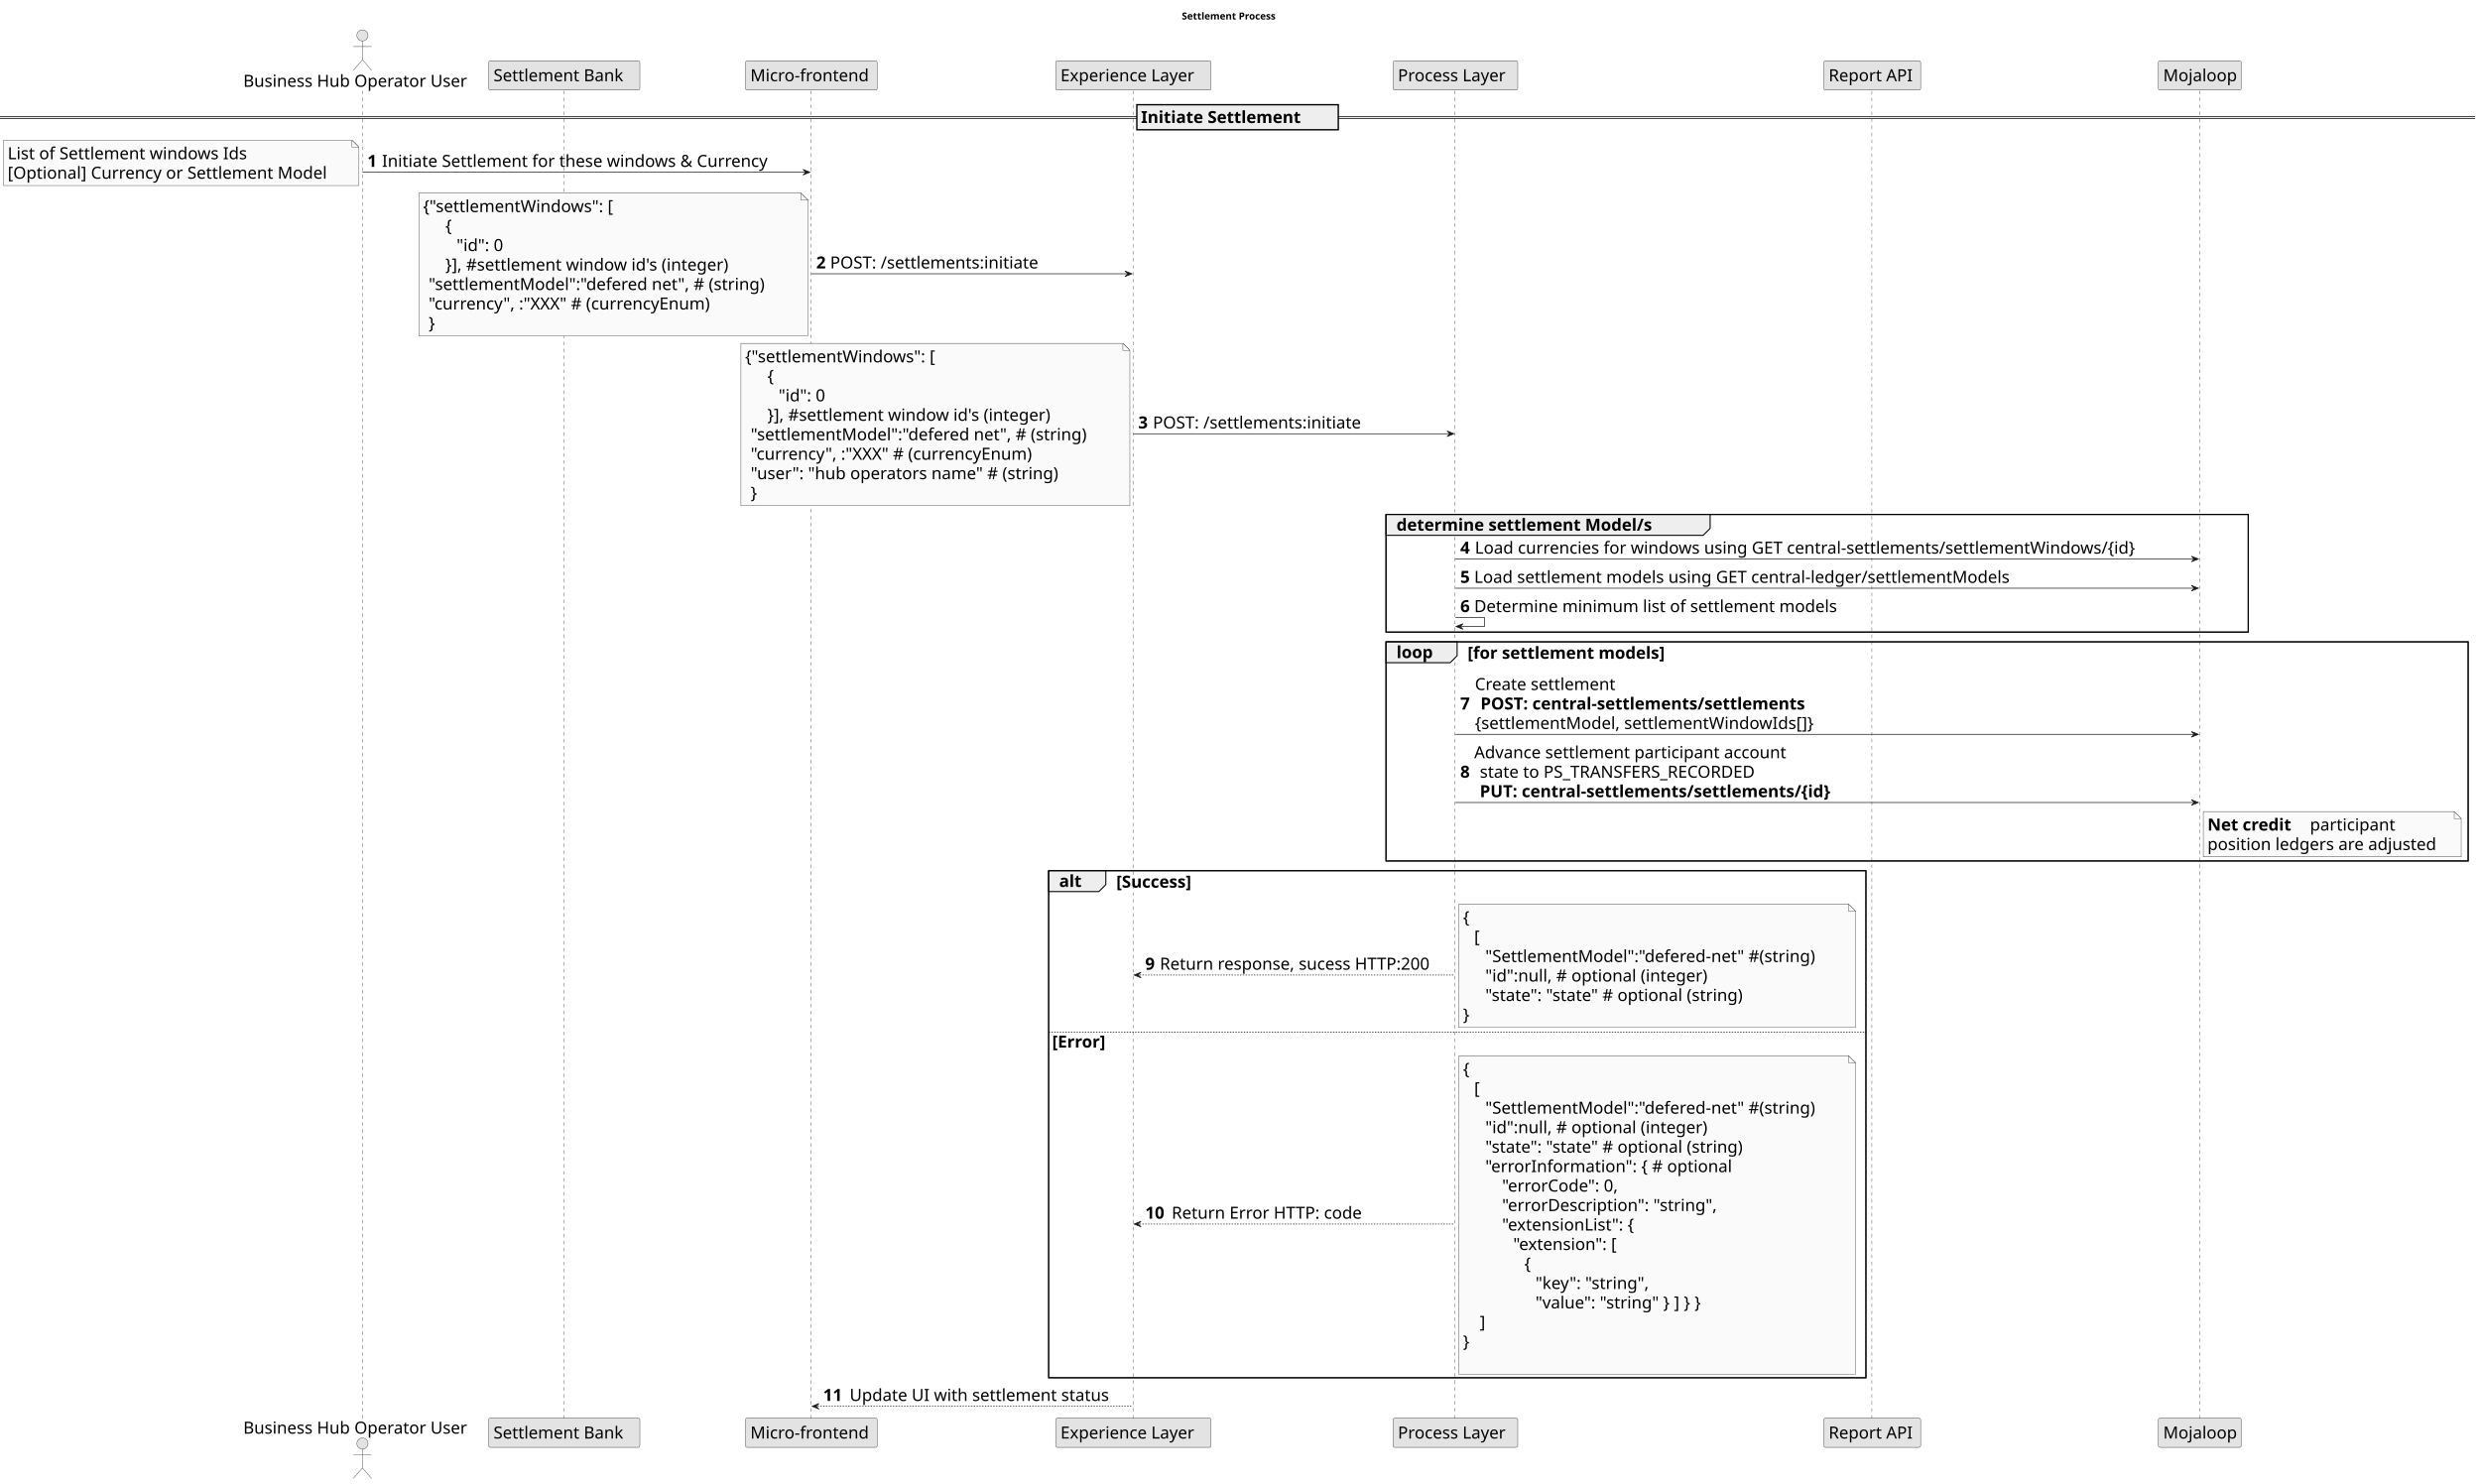
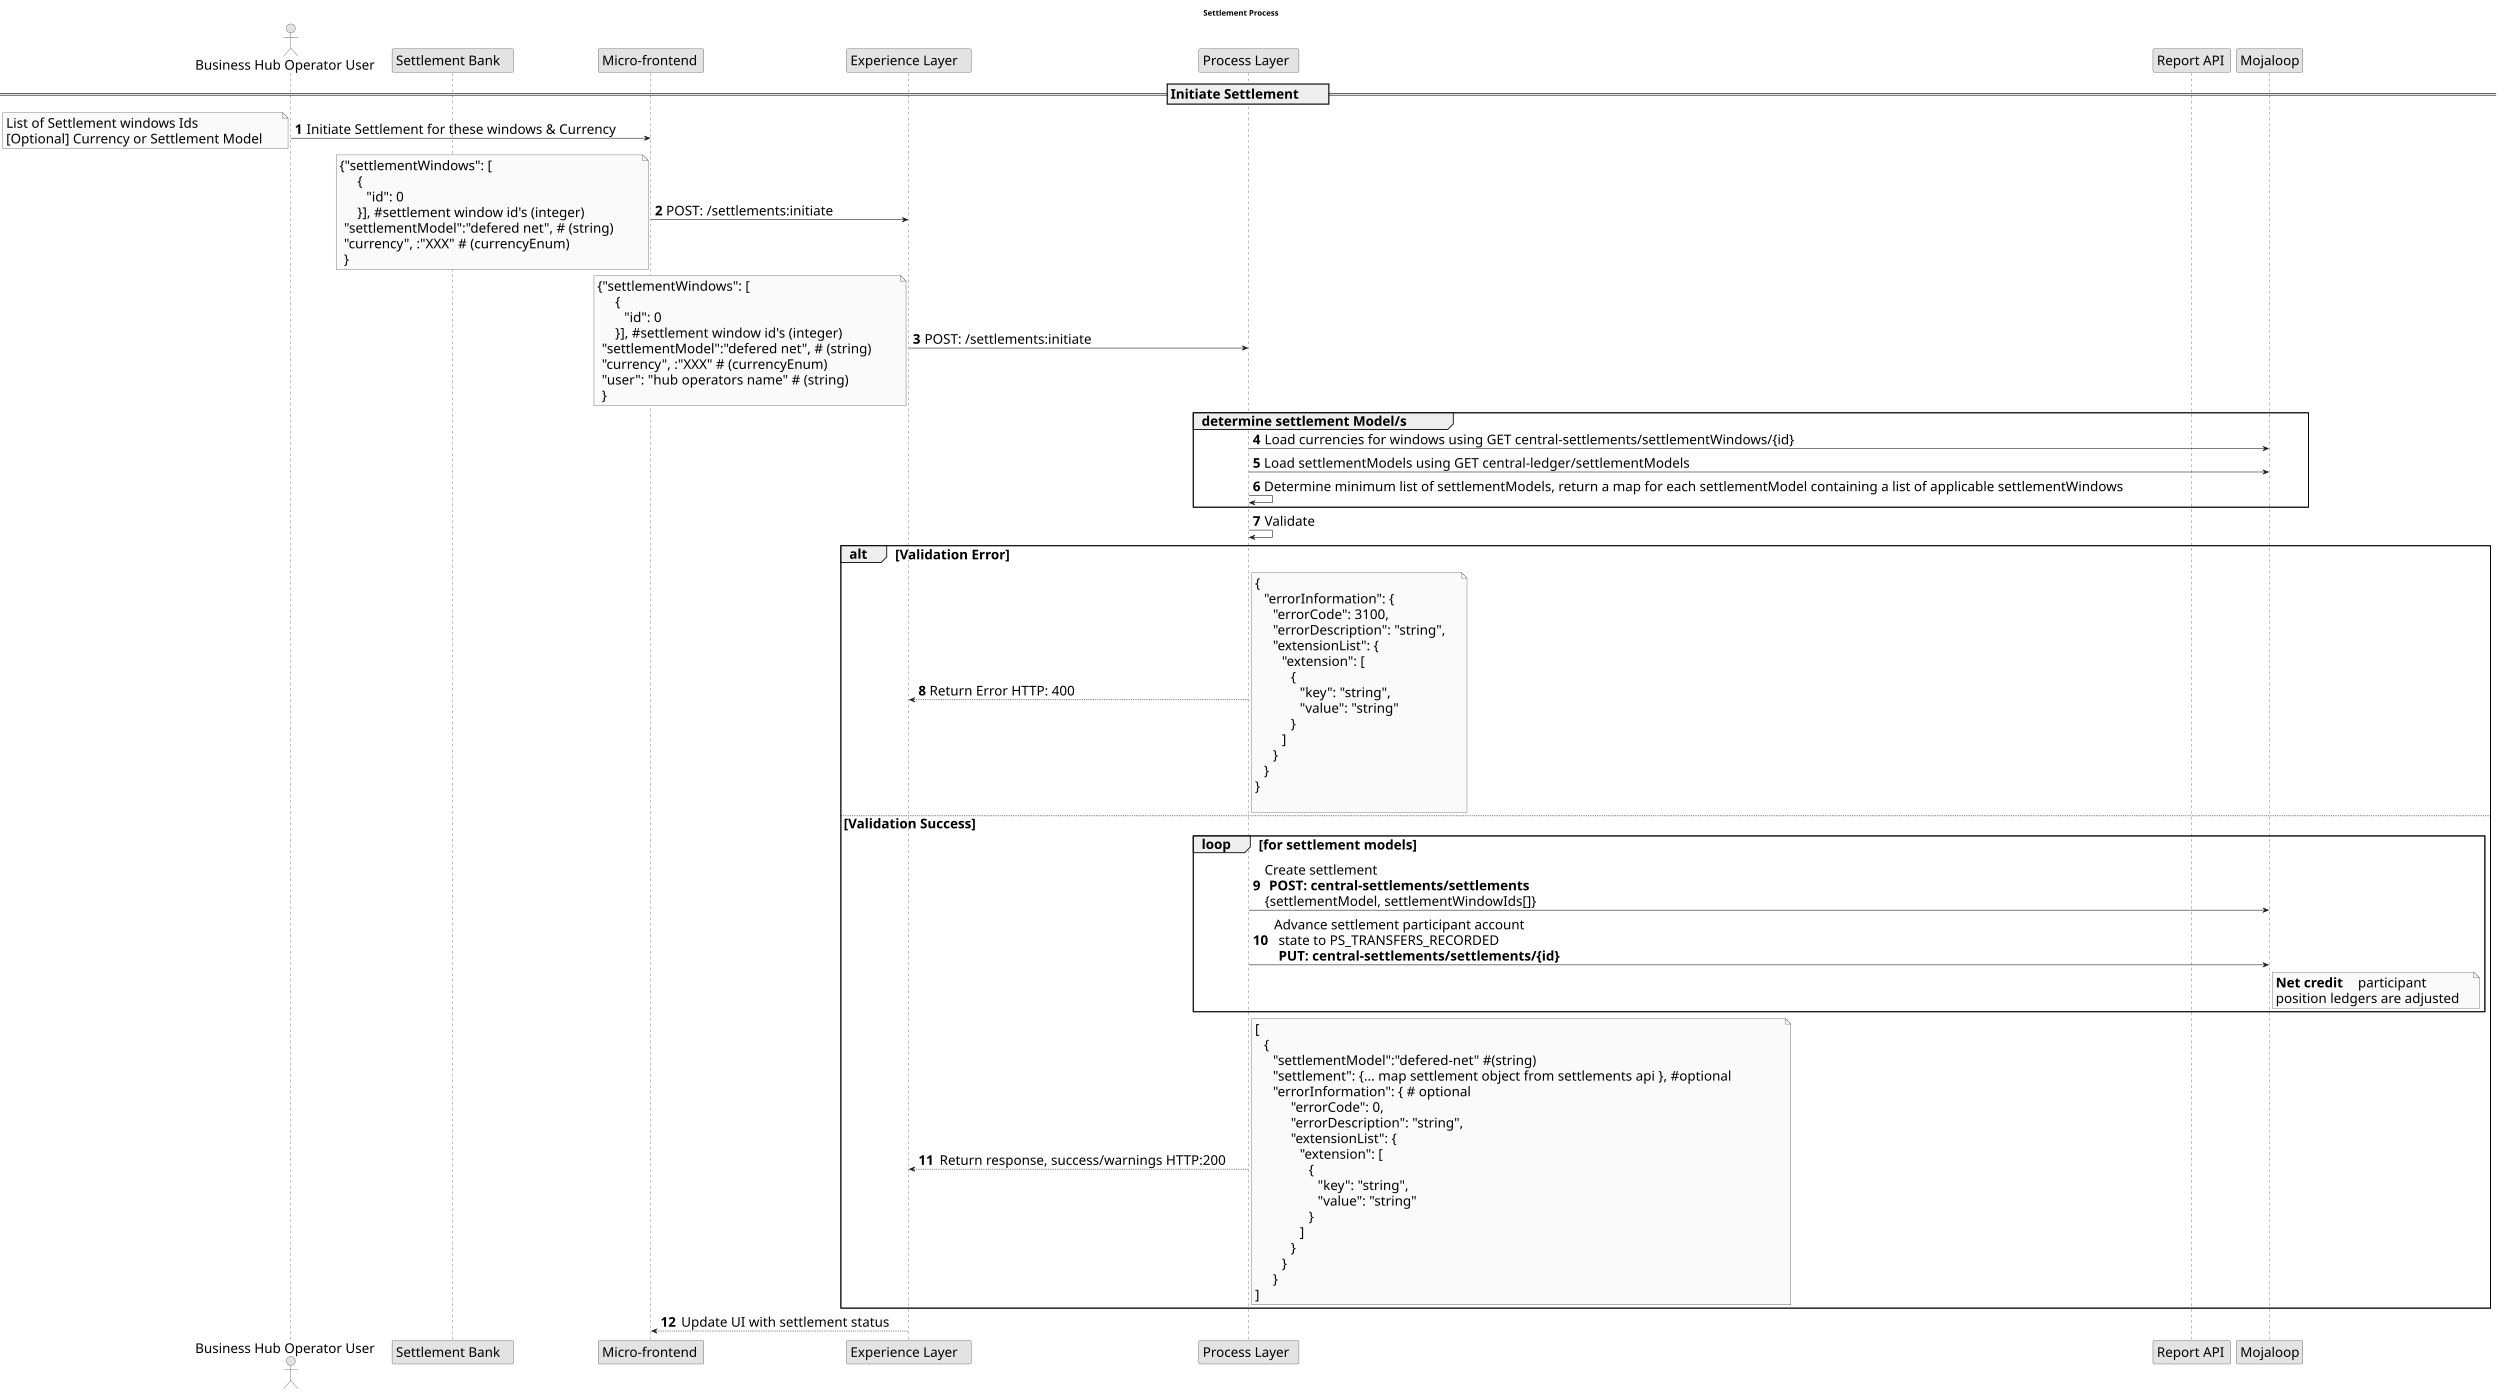
- <svg xmlns="http://www.w3.org/2000/svg" contentStyleType="text/css" height="2128px" preserveAspectRatio="none" style="width:3558px;height:2128px;background:#FFFFFF;" version="1.1" viewBox="0 0 3558 2128" width="3558px" zoomAndPan="magnify">
+ <svg xmlns="http://www.w3.org/2000/svg" contentStyleType="text/css" height="2490px" preserveAspectRatio="none" style="width:4470px;height:2490px;background:#FFFFFF;" version="1.1" viewBox="0 0 4470 2490" width="4470px" zoomAndPan="magnify">
  <defs />
  <g>
-     <rect height="26.297" style="stroke:#00000000;stroke-width:1.0;fill:none;" width="169" x="1690.5" y="10" />
-     <text fill="#000000" font-family="sans-serif" font-size="14" font-weight="bold" lengthAdjust="spacing" textLength="159" x="1695.5" y="27.995">Settlement Process</text>
-     <rect height="168.75" style="stroke:#000000;stroke-width:1.5;fill:none;" width="1237" x="1988.5" y="738.109" />
-     <rect height="314.375" style="stroke:#000000;stroke-width:1.5;fill:none;" width="1552.5" x="1988.5" y="920.859" />
-     <rect height="727.438" style="stroke:#000000;stroke-width:1.5;fill:none;" width="1172.5" x="1504.5" y="1249.234" />
-     <line style="stroke:#181818;stroke-width:0.5;fill:none;stroke-dasharray:5.0,5.0;" x1="520" x2="520" y1="130.234" y2="2035.609" />
-     <line style="stroke:#181818;stroke-width:0.5;fill:none;stroke-dasharray:5.0,5.0;" x1="809" x2="809" y1="130.234" y2="2035.609" />
-     <line style="stroke:#181818;stroke-width:0.5;fill:none;stroke-dasharray:5.0,5.0;" x1="1163.5" x2="1163.5" y1="130.234" y2="2035.609" />
-     <line style="stroke:#181818;stroke-width:0.5;fill:none;stroke-dasharray:5.0,5.0;" x1="1625.5" x2="1625.5" y1="130.234" y2="2035.609" />
-     <line style="stroke:#181818;stroke-width:0.5;fill:none;stroke-dasharray:5.0,5.0;" x1="2087.5" x2="2087.5" y1="130.234" y2="2035.609" />
-     <line style="stroke:#181818;stroke-width:0.5;fill:none;stroke-dasharray:5.0,5.0;" x1="2685.5" x2="2685.5" y1="130.234" y2="2035.609" />
-     <line style="stroke:#181818;stroke-width:0.5;fill:none;stroke-dasharray:5.0,5.0;" x1="3155.5" x2="3155.5" y1="130.234" y2="2035.609" />
+     <rect height="26.297" style="stroke:#00000000;stroke-width:1.0;fill:none;" width="169" x="2146.5" y="10" />
+     <text fill="#000000" font-family="sans-serif" font-size="14" font-weight="bold" lengthAdjust="spacing" textLength="159" x="2151.5" y="27.995">Settlement Process</text>
+     <rect height="168.75" style="stroke:#000000;stroke-width:1.5;fill:none;" width="1994" x="2133.5" y="738.109" />
+     <rect height="1363.125" style="stroke:#000000;stroke-width:1.5;fill:none;" width="2949.5" x="1503.5" y="975.797" />
+     <rect height="314.375" style="stroke:#000000;stroke-width:1.5;fill:none;" width="2309.5" x="2133.5" y="1494.672" />
+     <line style="stroke:#181818;stroke-width:0.5;fill:none;stroke-dasharray:5.0,5.0;" x1="520" x2="520" y1="130.234" y2="2397.859" />
+     <line style="stroke:#181818;stroke-width:0.5;fill:none;stroke-dasharray:5.0,5.0;" x1="809" x2="809" y1="130.234" y2="2397.859" />
+     <line style="stroke:#181818;stroke-width:0.5;fill:none;stroke-dasharray:5.0,5.0;" x1="1163.5" x2="1163.5" y1="130.234" y2="2397.859" />
+     <line style="stroke:#181818;stroke-width:0.5;fill:none;stroke-dasharray:5.0,5.0;" x1="1624.5" x2="1624.5" y1="130.234" y2="2397.859" />
+     <line style="stroke:#181818;stroke-width:0.5;fill:none;stroke-dasharray:5.0,5.0;" x1="2232.5" x2="2232.5" y1="130.234" y2="2397.859" />
+     <line style="stroke:#181818;stroke-width:0.5;fill:none;stroke-dasharray:5.0,5.0;" x1="3918.5" x2="3918.5" y1="130.234" y2="2397.859" />
+     <line style="stroke:#181818;stroke-width:0.5;fill:none;stroke-dasharray:5.0,5.0;" x1="4057.5" x2="4057.5" y1="130.234" y2="2397.859" />
    <text fill="#000000" font-family="sans-serif" font-size="24" lengthAdjust="spacing" textLength="336" x="349" y="124.574">Business Hub Operator User</text>
    <ellipse cx="520" cy="50.797" fill="#E3E3E3" rx="8" ry="8" style="stroke:#181818;stroke-width:0.5;" />
    <path d="M520,58.797 L520,85.797 M507,66.797 L533,66.797 M520,85.797 L507,100.797 M520,85.797 L533,100.797 " fill="none" style="stroke:#181818;stroke-width:0.5;" />
-     <text fill="#000000" font-family="sans-serif" font-size="24" lengthAdjust="spacing" textLength="336" x="349" y="2056.887">Business Hub Operator User</text>
-     <ellipse cx="520" cy="2071.047" fill="#E3E3E3" rx="8" ry="8" style="stroke:#181818;stroke-width:0.5;" />
-     <path d="M520,2079.047 L520,2106.047 M507,2087.047 L533,2087.047 M520,2106.047 L507,2121.047 M520,2106.047 L533,2121.047 " fill="none" style="stroke:#181818;stroke-width:0.5;" />
+     <text fill="#000000" font-family="sans-serif" font-size="24" lengthAdjust="spacing" textLength="336" x="349" y="2419.137">Business Hub Operator User</text>
+     <ellipse cx="520" cy="2433.297" fill="#E3E3E3" rx="8" ry="8" style="stroke:#181818;stroke-width:0.5;" />
+     <path d="M520,2441.297 L520,2468.297 M507,2449.297 L533,2449.297 M520,2468.297 L507,2483.297 M520,2468.297 L533,2483.297 " fill="none" style="stroke:#181818;stroke-width:0.5;" />
    <rect fill="#E3E3E3" height="41.938" rx="2.5" ry="2.5" style="stroke:#181818;stroke-width:0.5;" width="217" x="701" y="87.297" />
    <text fill="#000000" font-family="sans-serif" font-size="24" lengthAdjust="spacing" textLength="203" x="708" y="116.574">Settlement Bank</text>
-     <rect fill="#E3E3E3" height="41.938" rx="2.5" ry="2.5" style="stroke:#181818;stroke-width:0.5;" width="217" x="701" y="2034.609" />
-     <text fill="#000000" font-family="sans-serif" font-size="24" lengthAdjust="spacing" textLength="203" x="708" y="2063.887">Settlement Bank</text>
+     <rect fill="#E3E3E3" height="41.938" rx="2.5" ry="2.5" style="stroke:#181818;stroke-width:0.5;" width="217" x="701" y="2396.859" />
+     <text fill="#000000" font-family="sans-serif" font-size="24" lengthAdjust="spacing" textLength="203" x="708" y="2426.137">Settlement Bank</text>
    <rect fill="#E3E3E3" height="41.938" rx="2.5" ry="2.5" style="stroke:#181818;stroke-width:0.5;" width="189" x="1069.5" y="87.297" />
    <text fill="#000000" font-family="sans-serif" font-size="24" lengthAdjust="spacing" textLength="175" x="1076.5" y="116.574">Micro-frontend</text>
-     <rect fill="#E3E3E3" height="41.938" rx="2.5" ry="2.5" style="stroke:#181818;stroke-width:0.5;" width="189" x="1069.5" y="2034.609" />
-     <text fill="#000000" font-family="sans-serif" font-size="24" lengthAdjust="spacing" textLength="175" x="1076.5" y="2063.887">Micro-frontend</text>
-     <rect fill="#E3E3E3" height="41.938" rx="2.5" ry="2.5" style="stroke:#181818;stroke-width:0.5;" width="223" x="1514.5" y="87.297" />
-     <text fill="#000000" font-family="sans-serif" font-size="24" lengthAdjust="spacing" textLength="209" x="1521.5" y="116.574">Experience Layer</text>
-     <rect fill="#E3E3E3" height="41.938" rx="2.5" ry="2.5" style="stroke:#181818;stroke-width:0.5;" width="223" x="1514.5" y="2034.609" />
-     <text fill="#000000" font-family="sans-serif" font-size="24" lengthAdjust="spacing" textLength="209" x="1521.5" y="2063.887">Experience Layer</text>
-     <rect fill="#E3E3E3" height="41.938" rx="2.5" ry="2.5" style="stroke:#181818;stroke-width:0.5;" width="179" x="1998.5" y="87.297" />
-     <text fill="#000000" font-family="sans-serif" font-size="24" lengthAdjust="spacing" textLength="165" x="2005.5" y="116.574">Process Layer</text>
-     <rect fill="#E3E3E3" height="41.938" rx="2.5" ry="2.5" style="stroke:#181818;stroke-width:0.5;" width="179" x="1998.5" y="2034.609" />
-     <text fill="#000000" font-family="sans-serif" font-size="24" lengthAdjust="spacing" textLength="165" x="2005.5" y="2063.887">Process Layer</text>
-     <rect fill="#E3E3E3" height="41.938" rx="2.5" ry="2.5" style="stroke:#181818;stroke-width:0.5;" width="139" x="2616.5" y="87.297" />
-     <text fill="#000000" font-family="sans-serif" font-size="24" lengthAdjust="spacing" textLength="125" x="2623.5" y="116.574">Report API</text>
-     <rect fill="#E3E3E3" height="41.938" rx="2.5" ry="2.5" style="stroke:#181818;stroke-width:0.5;" width="139" x="2616.5" y="2034.609" />
-     <text fill="#000000" font-family="sans-serif" font-size="24" lengthAdjust="spacing" textLength="125" x="2623.5" y="2063.887">Report API</text>
-     <rect fill="#E3E3E3" height="41.938" rx="2.5" ry="2.5" style="stroke:#181818;stroke-width:0.5;" width="119" x="3096.5" y="87.297" />
-     <text fill="#000000" font-family="sans-serif" font-size="24" lengthAdjust="spacing" textLength="105" x="3103.5" y="116.574">Mojaloop</text>
-     <rect fill="#E3E3E3" height="41.938" rx="2.5" ry="2.5" style="stroke:#181818;stroke-width:0.5;" width="119" x="3096.5" y="2034.609" />
-     <text fill="#000000" font-family="sans-serif" font-size="24" lengthAdjust="spacing" textLength="105" x="3103.5" y="2063.887">Mojaloop</text>
-     <rect fill="#EEEEEE" height="3" style="stroke:#EEEEEE;stroke-width:1.0;" width="3551" x="0" y="167.203" />
-     <line style="stroke:#000000;stroke-width:1.0;" x1="0" x2="3551" y1="167.203" y2="167.203" />
-     <line style="stroke:#000000;stroke-width:1.0;" x1="0" x2="3551" y1="170.203" y2="170.203" />
-     <rect fill="#EEEEEE" height="35.938" style="stroke:#000000;stroke-width:2.0;" width="289" x="1631" y="150.234" />
-     <text fill="#000000" font-family="sans-serif" font-size="24" font-weight="bold" lengthAdjust="spacing" textLength="267" x="1637" y="176.512">Initiate Settlement</text>
+     <rect fill="#E3E3E3" height="41.938" rx="2.5" ry="2.5" style="stroke:#181818;stroke-width:0.5;" width="189" x="1069.5" y="2396.859" />
+     <text fill="#000000" font-family="sans-serif" font-size="24" lengthAdjust="spacing" textLength="175" x="1076.5" y="2426.137">Micro-frontend</text>
+     <rect fill="#E3E3E3" height="41.938" rx="2.5" ry="2.5" style="stroke:#181818;stroke-width:0.5;" width="223" x="1513.5" y="87.297" />
+     <text fill="#000000" font-family="sans-serif" font-size="24" lengthAdjust="spacing" textLength="209" x="1520.5" y="116.574">Experience Layer</text>
+     <rect fill="#E3E3E3" height="41.938" rx="2.5" ry="2.5" style="stroke:#181818;stroke-width:0.5;" width="223" x="1513.5" y="2396.859" />
+     <text fill="#000000" font-family="sans-serif" font-size="24" lengthAdjust="spacing" textLength="209" x="1520.5" y="2426.137">Experience Layer</text>
+     <rect fill="#E3E3E3" height="41.938" rx="2.5" ry="2.5" style="stroke:#181818;stroke-width:0.5;" width="179" x="2143.5" y="87.297" />
+     <text fill="#000000" font-family="sans-serif" font-size="24" lengthAdjust="spacing" textLength="165" x="2150.5" y="116.574">Process Layer</text>
+     <rect fill="#E3E3E3" height="41.938" rx="2.5" ry="2.5" style="stroke:#181818;stroke-width:0.5;" width="179" x="2143.5" y="2396.859" />
+     <text fill="#000000" font-family="sans-serif" font-size="24" lengthAdjust="spacing" textLength="165" x="2150.5" y="2426.137">Process Layer</text>
+     <rect fill="#E3E3E3" height="41.938" rx="2.5" ry="2.5" style="stroke:#181818;stroke-width:0.5;" width="139" x="3849.5" y="87.297" />
+     <text fill="#000000" font-family="sans-serif" font-size="24" lengthAdjust="spacing" textLength="125" x="3856.5" y="116.574">Report API</text>
+     <rect fill="#E3E3E3" height="41.938" rx="2.5" ry="2.5" style="stroke:#181818;stroke-width:0.5;" width="139" x="3849.5" y="2396.859" />
+     <text fill="#000000" font-family="sans-serif" font-size="24" lengthAdjust="spacing" textLength="125" x="3856.5" y="2426.137">Report API</text>
+     <rect fill="#E3E3E3" height="41.938" rx="2.5" ry="2.5" style="stroke:#181818;stroke-width:0.5;" width="119" x="3998.5" y="87.297" />
+     <text fill="#000000" font-family="sans-serif" font-size="24" lengthAdjust="spacing" textLength="105" x="4005.5" y="116.574">Mojaloop</text>
+     <rect fill="#E3E3E3" height="41.938" rx="2.5" ry="2.5" style="stroke:#181818;stroke-width:0.5;" width="119" x="3998.5" y="2396.859" />
+     <text fill="#000000" font-family="sans-serif" font-size="24" lengthAdjust="spacing" textLength="105" x="4005.5" y="2426.137">Mojaloop</text>
+     <rect fill="#EEEEEE" height="3" style="stroke:#EEEEEE;stroke-width:1.0;" width="4463" x="0" y="167.203" />
+     <line style="stroke:#000000;stroke-width:1.0;" x1="0" x2="4463" y1="167.203" y2="167.203" />
+     <line style="stroke:#000000;stroke-width:1.0;" x1="0" x2="4463" y1="170.203" y2="170.203" />
+     <rect fill="#EEEEEE" height="35.938" style="stroke:#000000;stroke-width:2.0;" width="289" x="2087" y="150.234" />
+     <text fill="#000000" font-family="sans-serif" font-size="24" font-weight="bold" lengthAdjust="spacing" textLength="267" x="2093" y="176.512">Initiate Settlement</text>
    <polygon fill="#181818" points="1152,243.078,1162,247.078,1152,251.078,1156,247.078" style="stroke:#181818;stroke-width:1.0;" />
    <line style="stroke:#181818;stroke-width:1.0;" x1="520" x2="1158" y1="247.078" y2="247.078" />
    <text fill="#000000" font-family="sans-serif" font-size="24" font-weight="bold" lengthAdjust="spacing" textLength="17" x="527" y="239.418">1</text>
    <text fill="#000000" font-family="sans-serif" font-size="24" lengthAdjust="spacing" textLength="599" x="548" y="239.418">Initiate Settlement for these windows &amp; Currency</text>
    <path d="M5,201.172 L5,266.172 L515,266.172 L515,211.172 L505,201.172 L5,201.172 " fill="#FAFAFA" style="stroke:#181818;stroke-width:0.5;" />
    <path d="M505,201.172 L505,211.172 L515,211.172 L505,201.172 " fill="#FAFAFA" style="stroke:#181818;stroke-width:0.5;" />
    <text fill="#000000" font-family="sans-serif" font-size="24" lengthAdjust="spacing" textLength="371" x="11" y="228.449">List of Settlement windows Ids</text>
    <text fill="#000000" font-family="sans-serif" font-size="24" lengthAdjust="spacing" textLength="489" x="11" y="256.387">[Optional] Currency or Settlement Model</text>
-     <polygon fill="#181818" points="1614,388.797,1624,392.797,1614,396.797,1618,392.797" style="stroke:#181818;stroke-width:1.0;" />
-     <line style="stroke:#181818;stroke-width:1.0;" x1="1164" x2="1620" y1="392.797" y2="392.797" />
+     <polygon fill="#181818" points="1613,388.797,1623,392.797,1613,396.797,1617,392.797" style="stroke:#181818;stroke-width:1.0;" />
+     <line style="stroke:#181818;stroke-width:1.0;" x1="1164" x2="1619" y1="392.797" y2="392.797" />
    <text fill="#000000" font-family="sans-serif" font-size="24" font-weight="bold" lengthAdjust="spacing" textLength="16" x="1171" y="385.137">2</text>
    <text fill="#000000" font-family="sans-serif" font-size="24" lengthAdjust="spacing" textLength="324" x="1191" y="385.137">POST: /settlements:initiate</text>
    <path d="M601,277.047 L601,482.047 L1159,482.047 L1159,287.047 L1149,277.047 L601,277.047 " fill="#FAFAFA" style="stroke:#181818;stroke-width:0.5;" />
    <path d="M1149,277.047 L1149,287.047 L1159,287.047 L1149,277.047 " fill="#FAFAFA" style="stroke:#181818;stroke-width:0.5;" />
    <text fill="#000000" font-family="sans-serif" font-size="24" lengthAdjust="spacing" textLength="302" x="607" y="304.324">{"settlementWindows": [</text>
    <text fill="#000000" font-family="sans-serif" font-size="24" lengthAdjust="spacing" textLength="15" x="639" y="332.262">{</text>
    <text fill="#000000" font-family="sans-serif" font-size="24" lengthAdjust="spacing" textLength="76" x="655" y="360.199">"id": 0</text>
    <text fill="#000000" font-family="sans-serif" font-size="24" lengthAdjust="spacing" textLength="454" x="639" y="388.137">}], #settlement window id's (integer)</text>
    <text fill="#000000" font-family="sans-serif" font-size="24" lengthAdjust="spacing" textLength="529" x="615" y="416.074">"settlementModel":"defered net", # (string)</text>
    <text fill="#000000" font-family="sans-serif" font-size="24" lengthAdjust="spacing" textLength="449" x="615" y="444.012">"currency", :"XXX" # (currencyEnum)</text>
    <text fill="#000000" font-family="sans-serif" font-size="24" lengthAdjust="spacing" textLength="15" x="615" y="471.949">}</text>
-     <polygon fill="#181818" points="2076,618.328,2086,622.328,2076,626.328,2080,622.328" style="stroke:#181818;stroke-width:1.0;" />
-     <line style="stroke:#181818;stroke-width:1.0;" x1="1626" x2="2082" y1="622.328" y2="622.328" />
-     <text fill="#000000" font-family="sans-serif" font-size="24" font-weight="bold" lengthAdjust="spacing" textLength="17" x="1633" y="614.668">3</text>
-     <text fill="#000000" font-family="sans-serif" font-size="24" lengthAdjust="spacing" textLength="324" x="1654" y="614.668">POST: /settlements:initiate</text>
-     <path d="M1063,492.609 L1063,725.609 L1621,725.609 L1621,502.609 L1611,492.609 L1063,492.609 " fill="#FAFAFA" style="stroke:#181818;stroke-width:0.5;" />
-     <path d="M1611,492.609 L1611,502.609 L1621,502.609 L1611,492.609 " fill="#FAFAFA" style="stroke:#181818;stroke-width:0.5;" />
-     <text fill="#000000" font-family="sans-serif" font-size="24" lengthAdjust="spacing" textLength="302" x="1069" y="519.887">{"settlementWindows": [</text>
-     <text fill="#000000" font-family="sans-serif" font-size="24" lengthAdjust="spacing" textLength="15" x="1101" y="547.824">{</text>
-     <text fill="#000000" font-family="sans-serif" font-size="24" lengthAdjust="spacing" textLength="76" x="1117" y="575.762">"id": 0</text>
-     <text fill="#000000" font-family="sans-serif" font-size="24" lengthAdjust="spacing" textLength="454" x="1101" y="603.699">}], #settlement window id's (integer)</text>
-     <text fill="#000000" font-family="sans-serif" font-size="24" lengthAdjust="spacing" textLength="529" x="1077" y="631.637">"settlementModel":"defered net", # (string)</text>
-     <text fill="#000000" font-family="sans-serif" font-size="24" lengthAdjust="spacing" textLength="449" x="1077" y="659.574">"currency", :"XXX" # (currencyEnum)</text>
-     <text fill="#000000" font-family="sans-serif" font-size="24" lengthAdjust="spacing" textLength="478" x="1077" y="687.512">"user": "hub operators name" # (string)</text>
-     <text fill="#000000" font-family="sans-serif" font-size="24" lengthAdjust="spacing" textLength="15" x="1077" y="715.449">}</text>
-     <path d="M1988.5,738.109 L2453.5,738.109 L2453.5,758.047 L2443.5,768.047 L1988.5,768.047 L1988.5,738.109 " fill="#EEEEEE" style="stroke:#000000;stroke-width:1.5;" />
-     <rect fill="none" height="168.75" style="stroke:#000000;stroke-width:1.5;" width="1237" x="1988.5" y="738.109" />
-     <text fill="#000000" font-family="sans-serif" font-size="24" font-weight="bold" lengthAdjust="spacing" textLength="420" x="2003.5" y="761.387">determine settlement Model/s</text>
-     <polygon fill="#181818" points="3144,797.984,3154,801.984,3144,805.984,3148,801.984" style="stroke:#181818;stroke-width:1.0;" />
-     <line style="stroke:#181818;stroke-width:1.0;" x1="2088" x2="3150" y1="801.984" y2="801.984" />
-     <text fill="#000000" font-family="sans-serif" font-size="24" font-weight="bold" lengthAdjust="spacing" textLength="17" x="2095" y="794.324">4</text>
-     <text fill="#000000" font-family="sans-serif" font-size="24" lengthAdjust="spacing" textLength="1023" x="2116" y="794.324">Load currencies for windows using GET central-settlements/settlementWindows/{id}</text>
-     <polygon fill="#181818" points="3144,839.922,3154,843.922,3144,847.922,3148,843.922" style="stroke:#181818;stroke-width:1.0;" />
-     <line style="stroke:#181818;stroke-width:1.0;" x1="2088" x2="3150" y1="843.922" y2="843.922" />
-     <text fill="#000000" font-family="sans-serif" font-size="24" font-weight="bold" lengthAdjust="spacing" textLength="16" x="2095" y="836.262">5</text>
-     <text fill="#000000" font-family="sans-serif" font-size="24" lengthAdjust="spacing" textLength="822" x="2115" y="836.262">Load settlement models using GET central-ledger/settlementModels</text>
-     <line style="stroke:#181818;stroke-width:1.0;" x1="2088" x2="2130" y1="885.859" y2="885.859" />
-     <line style="stroke:#181818;stroke-width:1.0;" x1="2130" x2="2130" y1="885.859" y2="898.859" />
-     <line style="stroke:#181818;stroke-width:1.0;" x1="2089" x2="2130" y1="898.859" y2="898.859" />
-     <polygon fill="#181818" points="2099,894.859,2089,898.859,2099,902.859,2095,898.859" style="stroke:#181818;stroke-width:1.0;" />
-     <text fill="#000000" font-family="sans-serif" font-size="24" font-weight="bold" lengthAdjust="spacing" textLength="16" x="2095" y="878.199">6</text>
-     <text fill="#000000" font-family="sans-serif" font-size="24" lengthAdjust="spacing" textLength="564" x="2115" y="878.199">Determine minimum list of settlement models</text>
-     <path d="M1988.5,920.859 L2090.5,920.859 L2090.5,940.797 L2080.5,950.797 L1988.5,950.797 L1988.5,920.859 " fill="#EEEEEE" style="stroke:#000000;stroke-width:1.5;" />
-     <rect fill="none" height="314.375" style="stroke:#000000;stroke-width:1.5;" width="1552.5" x="1988.5" y="920.859" />
-     <text fill="#000000" font-family="sans-serif" font-size="24" font-weight="bold" lengthAdjust="spacing" textLength="57" x="2003.5" y="944.137">loop</text>
-     <text fill="#000000" font-family="sans-serif" font-size="24" font-weight="bold" lengthAdjust="spacing" textLength="330" x="2105.5" y="945.137">[for settlement models]</text>
-     <polygon fill="#181818" points="3144,1049.547,3154,1053.547,3144,1057.547,3148,1053.547" style="stroke:#181818;stroke-width:1.0;" />
-     <line style="stroke:#181818;stroke-width:1.0;" x1="2088" x2="3150" y1="1053.547" y2="1053.547" />
-     <text fill="#000000" font-family="sans-serif" font-size="24" font-weight="bold" lengthAdjust="spacing" textLength="17" x="2095" y="1017.949">7</text>
-     <text fill="#000000" font-family="sans-serif" font-size="24" lengthAdjust="spacing" textLength="221" x="2116" y="990.012">Create settlement</text>
-     <text fill="#000000" font-family="sans-serif" font-size="24" lengthAdjust="spacing" textLength="8" x="2116" y="1017.949"> </text>
-     <text fill="#000000" font-family="sans-serif" font-size="24" font-weight="bold" lengthAdjust="spacing" textLength="543" x="2124" y="1017.949">POST: central-settlements/settlements</text>
-     <text fill="#000000" font-family="sans-serif" font-size="24" lengthAdjust="spacing" textLength="8" x="2667" y="1017.949"> </text>
-     <text fill="#000000" font-family="sans-serif" font-size="24" lengthAdjust="spacing" textLength="530" x="2116" y="1045.887">{settlementModel, settlementWindowIds[]}</text>
-     <polygon fill="#181818" points="3144,1147.359,3154,1151.359,3144,1155.359,3148,1151.359" style="stroke:#181818;stroke-width:1.0;" />
-     <line style="stroke:#181818;stroke-width:1.0;" x1="2088" x2="3150" y1="1151.359" y2="1151.359" />
-     <text fill="#000000" font-family="sans-serif" font-size="24" font-weight="bold" lengthAdjust="spacing" textLength="16" x="2095" y="1115.762">8</text>
-     <text fill="#000000" font-family="sans-serif" font-size="24" lengthAdjust="spacing" textLength="483" x="2115" y="1087.824">Advance settlement participant account</text>
-     <text fill="#000000" font-family="sans-serif" font-size="24" lengthAdjust="spacing" textLength="425" x="2123" y="1115.762">state to PS_TRANSFERS_RECORDED</text>
-     <text fill="#000000" font-family="sans-serif" font-size="24" lengthAdjust="spacing" textLength="8" x="2115" y="1143.699"> </text>
-     <text fill="#000000" font-family="sans-serif" font-size="24" font-weight="bold" lengthAdjust="spacing" textLength="593" x="2123" y="1143.699">PUT: central-settlements/settlements/{id}</text>
-     <path d="M3161,1164.359 L3161,1229.359 L3531,1229.359 L3531,1174.359 L3521,1164.359 L3161,1164.359 " fill="#FAFAFA" style="stroke:#181818;stroke-width:0.5;" />
-     <path d="M3521,1164.359 L3521,1174.359 L3531,1174.359 L3521,1164.359 " fill="#FAFAFA" style="stroke:#181818;stroke-width:0.5;" />
-     <text fill="#000000" font-family="sans-serif" font-size="24" font-weight="bold" lengthAdjust="spacing" textLength="139" x="3167" y="1191.637">Net credit</text>
-     <text fill="#000000" font-family="sans-serif" font-size="24" lengthAdjust="spacing" textLength="130" x="3314" y="1191.637">participant</text>
-     <text fill="#000000" font-family="sans-serif" font-size="24" lengthAdjust="spacing" textLength="349" x="3167" y="1219.574">position ledgers are adjusted</text>
-     <path d="M1504.5,1249.234 L1586.5,1249.234 L1586.5,1269.172 L1576.5,1279.172 L1504.5,1279.172 L1504.5,1249.234 " fill="#EEEEEE" style="stroke:#000000;stroke-width:1.5;" />
-     <rect fill="none" height="727.438" style="stroke:#000000;stroke-width:1.5;" width="1172.5" x="1504.5" y="1249.234" />
-     <text fill="#000000" font-family="sans-serif" font-size="24" font-weight="bold" lengthAdjust="spacing" textLength="37" x="1519.5" y="1272.512">alt</text>
-     <text fill="#000000" font-family="sans-serif" font-size="24" font-weight="bold" lengthAdjust="spacing" textLength="129" x="1601.5" y="1273.512">[Success]</text>
-     <polygon fill="#181818" points="1637,1394.891,1627,1398.891,1637,1402.891,1633,1398.891" style="stroke:#181818;stroke-width:1.0;" />
-     <line style="stroke:#181818;stroke-width:1.0;stroke-dasharray:2.0,2.0;" x1="1631" x2="2087" y1="1398.891" y2="1398.891" />
-     <text fill="#000000" font-family="sans-serif" font-size="24" font-weight="bold" lengthAdjust="spacing" textLength="17" x="1643" y="1391.23">9</text>
-     <text fill="#000000" font-family="sans-serif" font-size="24" lengthAdjust="spacing" textLength="417" x="1664" y="1391.23">Return response, sucess HTTP:200</text>
-     <path d="M2093,1297.109 L2093,1474.109 L2662,1474.109 L2662,1307.109 L2652,1297.109 L2093,1297.109 " fill="#FAFAFA" style="stroke:#181818;stroke-width:0.5;" />
-     <path d="M2652,1297.109 L2652,1307.109 L2662,1307.109 L2652,1297.109 " fill="#FAFAFA" style="stroke:#181818;stroke-width:0.5;" />
-     <text fill="#000000" font-family="sans-serif" font-size="24" lengthAdjust="spacing" textLength="15" x="2099" y="1324.387">{</text>
-     <text fill="#000000" font-family="sans-serif" font-size="24" lengthAdjust="spacing" textLength="9" x="2115" y="1352.324">[</text>
-     <text fill="#000000" font-family="sans-serif" font-size="24" lengthAdjust="spacing" textLength="516" x="2131" y="1380.262">"SettlementModel":"defered-net" #(string)</text>
-     <text fill="#000000" font-family="sans-serif" font-size="24" lengthAdjust="spacing" textLength="349" x="2131" y="1408.199">"id":null, # optional (integer)</text>
-     <text fill="#000000" font-family="sans-serif" font-size="24" lengthAdjust="spacing" textLength="409" x="2131" y="1436.137">"state": "state" # optional (string)</text>
-     <text fill="#000000" font-family="sans-serif" font-size="24" lengthAdjust="spacing" textLength="15" x="2099" y="1464.074">}</text>
-     <line style="stroke:#000000;stroke-width:1.0;stroke-dasharray:2.0,2.0;" x1="1504.5" x2="2677" y1="1480.734" y2="1480.734" />
-     <text fill="#000000" font-family="sans-serif" font-size="24" font-weight="bold" lengthAdjust="spacing" textLength="90" x="1509.5" y="1503.012">[Error]</text>
-     <polygon fill="#181818" points="1637,1752.141,1627,1756.141,1637,1760.141,1633,1756.141" style="stroke:#181818;stroke-width:1.0;" />
-     <line style="stroke:#181818;stroke-width:1.0;stroke-dasharray:2.0,2.0;" x1="1631" x2="2087" y1="1756.141" y2="1756.141" />
-     <text fill="#000000" font-family="sans-serif" font-size="24" font-weight="bold" lengthAdjust="spacing" textLength="34" x="1643" y="1748.48">10</text>
-     <text fill="#000000" font-family="sans-serif" font-size="24" lengthAdjust="spacing" textLength="291" x="1681" y="1748.48">Return Error HTTP: code</text>
-     <path d="M2093,1514.672 L2093,1971.672 L2662,1971.672 L2662,1524.672 L2652,1514.672 L2093,1514.672 " fill="#FAFAFA" style="stroke:#181818;stroke-width:0.5;" />
-     <path d="M2652,1514.672 L2652,1524.672 L2662,1524.672 L2652,1514.672 " fill="#FAFAFA" style="stroke:#181818;stroke-width:0.5;" />
-     <text fill="#000000" font-family="sans-serif" font-size="24" lengthAdjust="spacing" textLength="15" x="2099" y="1541.949">{</text>
-     <text fill="#000000" font-family="sans-serif" font-size="24" lengthAdjust="spacing" textLength="9" x="2115" y="1569.887">[</text>
-     <text fill="#000000" font-family="sans-serif" font-size="24" lengthAdjust="spacing" textLength="516" x="2131" y="1597.824">"SettlementModel":"defered-net" #(string)</text>
-     <text fill="#000000" font-family="sans-serif" font-size="24" lengthAdjust="spacing" textLength="349" x="2131" y="1625.762">"id":null, # optional (integer)</text>
-     <text fill="#000000" font-family="sans-serif" font-size="24" lengthAdjust="spacing" textLength="409" x="2131" y="1653.699">"state": "state" # optional (string)</text>
-     <text fill="#000000" font-family="sans-serif" font-size="24" lengthAdjust="spacing" textLength="383" x="2131" y="1681.637">"errorInformation": { # optional</text>
-     <text fill="#000000" font-family="sans-serif" font-size="24" lengthAdjust="spacing" textLength="181" x="2155" y="1709.574">"errorCode": 0,</text>
-     <text fill="#000000" font-family="sans-serif" font-size="24" lengthAdjust="spacing" textLength="332" x="2155" y="1737.512">"errorDescription": "string",</text>
-     <text fill="#000000" font-family="sans-serif" font-size="24" lengthAdjust="spacing" textLength="213" x="2155" y="1765.449">"extensionList": {</text>
-     <text fill="#000000" font-family="sans-serif" font-size="24" lengthAdjust="spacing" textLength="164" x="2171" y="1793.387">"extension": [</text>
-     <text fill="#000000" font-family="sans-serif" font-size="24" lengthAdjust="spacing" textLength="15" x="2187" y="1821.324">{</text>
-     <text fill="#000000" font-family="sans-serif" font-size="24" lengthAdjust="spacing" textLength="180" x="2203" y="1849.262">"key": "string",</text>
-     <text fill="#000000" font-family="sans-serif" font-size="24" lengthAdjust="spacing" textLength="280" x="2203" y="1877.199">"value": "string" } ] } }</text>
-     <text fill="#000000" font-family="sans-serif" font-size="24" lengthAdjust="spacing" textLength="9" x="2123" y="1905.137">]</text>
-     <text fill="#000000" font-family="sans-serif" font-size="24" lengthAdjust="spacing" textLength="15" x="2099" y="1933.074">}</text>
-     <text fill="#000000" font-family="sans-serif" font-size="24" lengthAdjust="spacing" textLength="8" x="2099" y="1961.012"> </text>
-     <polygon fill="#181818" points="1175,2013.609,1165,2017.609,1175,2021.609,1171,2017.609" style="stroke:#181818;stroke-width:1.0;" />
-     <line style="stroke:#181818;stroke-width:1.0;stroke-dasharray:2.0,2.0;" x1="1169" x2="1625" y1="2017.609" y2="2017.609" />
-     <text fill="#000000" font-family="sans-serif" font-size="24" font-weight="bold" lengthAdjust="spacing" textLength="34" x="1181" y="2009.949">11</text>
-     <text fill="#000000" font-family="sans-serif" font-size="24" lengthAdjust="spacing" textLength="400" x="1219" y="2009.949">Update UI with settlement status</text>
+     <polygon fill="#181818" points="2221,618.328,2231,622.328,2221,626.328,2225,622.328" style="stroke:#181818;stroke-width:1.0;" />
+     <line style="stroke:#181818;stroke-width:1.0;" x1="1625" x2="2227" y1="622.328" y2="622.328" />
+     <text fill="#000000" font-family="sans-serif" font-size="24" font-weight="bold" lengthAdjust="spacing" textLength="17" x="1632" y="614.668">3</text>
+     <text fill="#000000" font-family="sans-serif" font-size="24" lengthAdjust="spacing" textLength="324" x="1653" y="614.668">POST: /settlements:initiate</text>
+     <path d="M1062,492.609 L1062,725.609 L1620,725.609 L1620,502.609 L1610,492.609 L1062,492.609 " fill="#FAFAFA" style="stroke:#181818;stroke-width:0.5;" />
+     <path d="M1610,492.609 L1610,502.609 L1620,502.609 L1610,492.609 " fill="#FAFAFA" style="stroke:#181818;stroke-width:0.5;" />
+     <text fill="#000000" font-family="sans-serif" font-size="24" lengthAdjust="spacing" textLength="302" x="1068" y="519.887">{"settlementWindows": [</text>
+     <text fill="#000000" font-family="sans-serif" font-size="24" lengthAdjust="spacing" textLength="15" x="1100" y="547.824">{</text>
+     <text fill="#000000" font-family="sans-serif" font-size="24" lengthAdjust="spacing" textLength="76" x="1116" y="575.762">"id": 0</text>
+     <text fill="#000000" font-family="sans-serif" font-size="24" lengthAdjust="spacing" textLength="454" x="1100" y="603.699">}], #settlement window id's (integer)</text>
+     <text fill="#000000" font-family="sans-serif" font-size="24" lengthAdjust="spacing" textLength="529" x="1076" y="631.637">"settlementModel":"defered net", # (string)</text>
+     <text fill="#000000" font-family="sans-serif" font-size="24" lengthAdjust="spacing" textLength="449" x="1076" y="659.574">"currency", :"XXX" # (currencyEnum)</text>
+     <text fill="#000000" font-family="sans-serif" font-size="24" lengthAdjust="spacing" textLength="478" x="1076" y="687.512">"user": "hub operators name" # (string)</text>
+     <text fill="#000000" font-family="sans-serif" font-size="24" lengthAdjust="spacing" textLength="15" x="1076" y="715.449">}</text>
+     <path d="M2133.5,738.109 L2598.5,738.109 L2598.5,758.047 L2588.5,768.047 L2133.5,768.047 L2133.5,738.109 " fill="#EEEEEE" style="stroke:#000000;stroke-width:1.5;" />
+     <rect fill="none" height="168.75" style="stroke:#000000;stroke-width:1.5;" width="1994" x="2133.5" y="738.109" />
+     <text fill="#000000" font-family="sans-serif" font-size="24" font-weight="bold" lengthAdjust="spacing" textLength="420" x="2148.5" y="761.387">determine settlement Model/s</text>
+     <polygon fill="#181818" points="4046,797.984,4056,801.984,4046,805.984,4050,801.984" style="stroke:#181818;stroke-width:1.0;" />
+     <line style="stroke:#181818;stroke-width:1.0;" x1="2233" x2="4052" y1="801.984" y2="801.984" />
+     <text fill="#000000" font-family="sans-serif" font-size="24" font-weight="bold" lengthAdjust="spacing" textLength="17" x="2240" y="794.324">4</text>
+     <text fill="#000000" font-family="sans-serif" font-size="24" lengthAdjust="spacing" textLength="1023" x="2261" y="794.324">Load currencies for windows using GET central-settlements/settlementWindows/{id}</text>
+     <polygon fill="#181818" points="4046,839.922,4056,843.922,4046,847.922,4050,843.922" style="stroke:#181818;stroke-width:1.0;" />
+     <line style="stroke:#181818;stroke-width:1.0;" x1="2233" x2="4052" y1="843.922" y2="843.922" />
+     <text fill="#000000" font-family="sans-serif" font-size="24" font-weight="bold" lengthAdjust="spacing" textLength="16" x="2240" y="836.262">5</text>
+     <text fill="#000000" font-family="sans-serif" font-size="24" lengthAdjust="spacing" textLength="810" x="2260" y="836.262">Load settlementModels using GET central-ledger/settlementModels</text>
+     <line style="stroke:#181818;stroke-width:1.0;" x1="2233" x2="2275" y1="885.859" y2="885.859" />
+     <line style="stroke:#181818;stroke-width:1.0;" x1="2275" x2="2275" y1="885.859" y2="898.859" />
+     <line style="stroke:#181818;stroke-width:1.0;" x1="2234" x2="2275" y1="898.859" y2="898.859" />
+     <polygon fill="#181818" points="2244,894.859,2234,898.859,2244,902.859,2240,898.859" style="stroke:#181818;stroke-width:1.0;" />
+     <text fill="#000000" font-family="sans-serif" font-size="24" font-weight="bold" lengthAdjust="spacing" textLength="16" x="2240" y="878.199">6</text>
+     <text fill="#000000" font-family="sans-serif" font-size="24" lengthAdjust="spacing" textLength="1652" x="2260" y="878.199">Determine minimum list of settlementModels, return a map for each settlementModel containing a list of applicable settlementWindows</text>
+     <line style="stroke:#181818;stroke-width:1.0;" x1="2233" x2="2275" y1="947.797" y2="947.797" />
+     <line style="stroke:#181818;stroke-width:1.0;" x1="2275" x2="2275" y1="947.797" y2="960.797" />
+     <line style="stroke:#181818;stroke-width:1.0;" x1="2234" x2="2275" y1="960.797" y2="960.797" />
+     <polygon fill="#181818" points="2244,956.797,2234,960.797,2244,964.797,2240,960.797" style="stroke:#181818;stroke-width:1.0;" />
+     <text fill="#000000" font-family="sans-serif" font-size="24" font-weight="bold" lengthAdjust="spacing" textLength="17" x="2240" y="940.137">7</text>
+     <text fill="#000000" font-family="sans-serif" font-size="24" lengthAdjust="spacing" textLength="98" x="2261" y="940.137">Validate</text>
+     <path d="M1503.5,975.797 L1585.5,975.797 L1585.5,995.734 L1575.5,1005.734 L1503.5,1005.734 L1503.5,975.797 " fill="#EEEEEE" style="stroke:#000000;stroke-width:1.5;" />
+     <rect fill="none" height="1363.125" style="stroke:#000000;stroke-width:1.5;" width="2949.5" x="1503.5" y="975.797" />
+     <text fill="#000000" font-family="sans-serif" font-size="24" font-weight="bold" lengthAdjust="spacing" textLength="37" x="1518.5" y="999.074">alt</text>
+     <text fill="#000000" font-family="sans-serif" font-size="24" font-weight="bold" lengthAdjust="spacing" textLength="236" x="1600.5" y="1000.074">[Validation Error]</text>
+     <polygon fill="#181818" points="1636,1247.172,1626,1251.172,1636,1255.172,1632,1251.172" style="stroke:#181818;stroke-width:1.0;" />
+     <line style="stroke:#181818;stroke-width:1.0;stroke-dasharray:2.0,2.0;" x1="1630" x2="2232" y1="1251.172" y2="1251.172" />
+     <text fill="#000000" font-family="sans-serif" font-size="24" font-weight="bold" lengthAdjust="spacing" textLength="16" x="1642" y="1243.512">8</text>
+     <text fill="#000000" font-family="sans-serif" font-size="24" lengthAdjust="spacing" textLength="281" x="1662" y="1243.512">Return Error HTTP: 400</text>
+     <path d="M2238,1023.672 L2238,1452.672 L2623,1452.672 L2623,1033.672 L2613,1023.672 L2238,1023.672 " fill="#FAFAFA" style="stroke:#181818;stroke-width:0.5;" />
+     <path d="M2613,1023.672 L2613,1033.672 L2623,1033.672 L2613,1023.672 " fill="#FAFAFA" style="stroke:#181818;stroke-width:0.5;" />
+     <text fill="#000000" font-family="sans-serif" font-size="24" lengthAdjust="spacing" textLength="15" x="2244" y="1050.949">{</text>
+     <text fill="#000000" font-family="sans-serif" font-size="24" lengthAdjust="spacing" textLength="251" x="2260" y="1078.887">"errorInformation": {</text>
+     <text fill="#000000" font-family="sans-serif" font-size="24" lengthAdjust="spacing" textLength="227" x="2276" y="1106.824">"errorCode": 3100,</text>
+     <text fill="#000000" font-family="sans-serif" font-size="24" lengthAdjust="spacing" textLength="332" x="2276" y="1134.762">"errorDescription": "string",</text>
+     <text fill="#000000" font-family="sans-serif" font-size="24" lengthAdjust="spacing" textLength="213" x="2276" y="1162.699">"extensionList": {</text>
+     <text fill="#000000" font-family="sans-serif" font-size="24" lengthAdjust="spacing" textLength="164" x="2292" y="1190.637">"extension": [</text>
+     <text fill="#000000" font-family="sans-serif" font-size="24" lengthAdjust="spacing" textLength="15" x="2308" y="1218.574">{</text>
+     <text fill="#000000" font-family="sans-serif" font-size="24" lengthAdjust="spacing" textLength="180" x="2324" y="1246.512">"key": "string",</text>
+     <text fill="#000000" font-family="sans-serif" font-size="24" lengthAdjust="spacing" textLength="194" x="2324" y="1274.449">"value": "string"</text>
+     <text fill="#000000" font-family="sans-serif" font-size="24" lengthAdjust="spacing" textLength="15" x="2308" y="1302.387">}</text>
+     <text fill="#000000" font-family="sans-serif" font-size="24" lengthAdjust="spacing" textLength="9" x="2292" y="1330.324">]</text>
+     <text fill="#000000" font-family="sans-serif" font-size="24" lengthAdjust="spacing" textLength="15" x="2276" y="1358.262">}</text>
+     <text fill="#000000" font-family="sans-serif" font-size="24" lengthAdjust="spacing" textLength="15" x="2260" y="1386.199">}</text>
+     <text fill="#000000" font-family="sans-serif" font-size="24" lengthAdjust="spacing" textLength="15" x="2244" y="1414.137">}</text>
+     <text fill="#000000" font-family="sans-serif" font-size="24" lengthAdjust="spacing" textLength="8" x="2244" y="1442.074"> </text>
+     <line style="stroke:#000000;stroke-width:1.0;stroke-dasharray:2.0,2.0;" x1="1503.5" x2="4453" y1="1458.734" y2="1458.734" />
+     <text fill="#000000" font-family="sans-serif" font-size="24" font-weight="bold" lengthAdjust="spacing" textLength="275" x="1508.5" y="1481.012">[Validation Success]</text>
+     <path d="M2133.5,1494.672 L2235.5,1494.672 L2235.5,1514.609 L2225.5,1524.609 L2133.5,1524.609 L2133.5,1494.672 " fill="#EEEEEE" style="stroke:#000000;stroke-width:1.5;" />
+     <rect fill="none" height="314.375" style="stroke:#000000;stroke-width:1.5;" width="2309.5" x="2133.5" y="1494.672" />
+     <text fill="#000000" font-family="sans-serif" font-size="24" font-weight="bold" lengthAdjust="spacing" textLength="57" x="2148.5" y="1517.949">loop</text>
+     <text fill="#000000" font-family="sans-serif" font-size="24" font-weight="bold" lengthAdjust="spacing" textLength="330" x="2250.5" y="1518.949">[for settlement models]</text>
+     <polygon fill="#181818" points="4046,1623.359,4056,1627.359,4046,1631.359,4050,1627.359" style="stroke:#181818;stroke-width:1.0;" />
+     <line style="stroke:#181818;stroke-width:1.0;" x1="2233" x2="4052" y1="1627.359" y2="1627.359" />
+     <text fill="#000000" font-family="sans-serif" font-size="24" font-weight="bold" lengthAdjust="spacing" textLength="17" x="2240" y="1591.762">9</text>
+     <text fill="#000000" font-family="sans-serif" font-size="24" lengthAdjust="spacing" textLength="221" x="2261" y="1563.824">Create settlement</text>
+     <text fill="#000000" font-family="sans-serif" font-size="24" lengthAdjust="spacing" textLength="8" x="2261" y="1591.762"> </text>
+     <text fill="#000000" font-family="sans-serif" font-size="24" font-weight="bold" lengthAdjust="spacing" textLength="543" x="2269" y="1591.762">POST: central-settlements/settlements</text>
+     <text fill="#000000" font-family="sans-serif" font-size="24" lengthAdjust="spacing" textLength="8" x="2812" y="1591.762"> </text>
+     <text fill="#000000" font-family="sans-serif" font-size="24" lengthAdjust="spacing" textLength="530" x="2261" y="1619.699">{settlementModel, settlementWindowIds[]}</text>
+     <polygon fill="#181818" points="4046,1721.172,4056,1725.172,4046,1729.172,4050,1725.172" style="stroke:#181818;stroke-width:1.0;" />
+     <line style="stroke:#181818;stroke-width:1.0;" x1="2233" x2="4052" y1="1725.172" y2="1725.172" />
+     <text fill="#000000" font-family="sans-serif" font-size="24" font-weight="bold" lengthAdjust="spacing" textLength="34" x="2240" y="1689.574">10</text>
+     <text fill="#000000" font-family="sans-serif" font-size="24" lengthAdjust="spacing" textLength="483" x="2278" y="1661.637">Advance settlement participant account</text>
+     <text fill="#000000" font-family="sans-serif" font-size="24" lengthAdjust="spacing" textLength="425" x="2286" y="1689.574">state to PS_TRANSFERS_RECORDED</text>
+     <text fill="#000000" font-family="sans-serif" font-size="24" lengthAdjust="spacing" textLength="8" x="2278" y="1717.512"> </text>
+     <text fill="#000000" font-family="sans-serif" font-size="24" font-weight="bold" lengthAdjust="spacing" textLength="593" x="2286" y="1717.512">PUT: central-settlements/settlements/{id}</text>
+     <path d="M4063,1738.172 L4063,1803.172 L4433,1803.172 L4433,1748.172 L4423,1738.172 L4063,1738.172 " fill="#FAFAFA" style="stroke:#181818;stroke-width:0.5;" />
+     <path d="M4423,1738.172 L4423,1748.172 L4433,1748.172 L4423,1738.172 " fill="#FAFAFA" style="stroke:#181818;stroke-width:0.5;" />
+     <text fill="#000000" font-family="sans-serif" font-size="24" font-weight="bold" lengthAdjust="spacing" textLength="139" x="4069" y="1765.449">Net credit</text>
+     <text fill="#000000" font-family="sans-serif" font-size="24" lengthAdjust="spacing" textLength="130" x="4216" y="1765.449">participant</text>
+     <text fill="#000000" font-family="sans-serif" font-size="24" lengthAdjust="spacing" textLength="349" x="4069" y="1793.387">position ledgers are adjusted</text>
+     <polygon fill="#181818" points="1636,2086.453,1626,2090.453,1636,2094.453,1632,2090.453" style="stroke:#181818;stroke-width:1.0;" />
+     <line style="stroke:#181818;stroke-width:1.0;stroke-dasharray:2.0,2.0;" x1="1630" x2="2232" y1="2090.453" y2="2090.453" />
+     <text fill="#000000" font-family="sans-serif" font-size="24" font-weight="bold" lengthAdjust="spacing" textLength="34" x="1642" y="2082.793">11</text>
+     <text fill="#000000" font-family="sans-serif" font-size="24" lengthAdjust="spacing" textLength="546" x="1680" y="2082.793">Return response, success/warnings HTTP:200</text>
+     <path d="M2238,1821.047 L2238,2333.047 L3202,2333.047 L3202,1831.047 L3192,1821.047 L2238,1821.047 " fill="#FAFAFA" style="stroke:#181818;stroke-width:0.5;" />
+     <path d="M3192,1821.047 L3192,1831.047 L3202,1831.047 L3192,1821.047 " fill="#FAFAFA" style="stroke:#181818;stroke-width:0.5;" />
+     <text fill="#000000" font-family="sans-serif" font-size="24" lengthAdjust="spacing" textLength="9" x="2244" y="1848.324">[</text>
+     <text fill="#000000" font-family="sans-serif" font-size="24" lengthAdjust="spacing" textLength="15" x="2260" y="1876.262">{</text>
+     <text fill="#000000" font-family="sans-serif" font-size="24" lengthAdjust="spacing" textLength="513" x="2276" y="1904.199">"settlementModel":"defered-net" #(string)</text>
+     <text fill="#000000" font-family="sans-serif" font-size="24" lengthAdjust="spacing" textLength="911" x="2276" y="1932.137">"settlement": {... map settlement object from settlements api }, #optional</text>
+     <text fill="#000000" font-family="sans-serif" font-size="24" lengthAdjust="spacing" textLength="383" x="2276" y="1960.074">"errorInformation": { # optional</text>
+     <text fill="#000000" font-family="sans-serif" font-size="24" lengthAdjust="spacing" textLength="181" x="2308" y="1988.012">"errorCode": 0,</text>
+     <text fill="#000000" font-family="sans-serif" font-size="24" lengthAdjust="spacing" textLength="332" x="2308" y="2015.949">"errorDescription": "string",</text>
+     <text fill="#000000" font-family="sans-serif" font-size="24" lengthAdjust="spacing" textLength="213" x="2308" y="2043.887">"extensionList": {</text>
+     <text fill="#000000" font-family="sans-serif" font-size="24" lengthAdjust="spacing" textLength="164" x="2324" y="2071.824">"extension": [</text>
+     <text fill="#000000" font-family="sans-serif" font-size="24" lengthAdjust="spacing" textLength="15" x="2340" y="2099.762">{</text>
+     <text fill="#000000" font-family="sans-serif" font-size="24" lengthAdjust="spacing" textLength="180" x="2356" y="2127.699">"key": "string",</text>
+     <text fill="#000000" font-family="sans-serif" font-size="24" lengthAdjust="spacing" textLength="194" x="2356" y="2155.637">"value": "string"</text>
+     <text fill="#000000" font-family="sans-serif" font-size="24" lengthAdjust="spacing" textLength="15" x="2340" y="2183.574">}</text>
+     <text fill="#000000" font-family="sans-serif" font-size="24" lengthAdjust="spacing" textLength="9" x="2324" y="2211.512">]</text>
+     <text fill="#000000" font-family="sans-serif" font-size="24" lengthAdjust="spacing" textLength="15" x="2308" y="2239.449">}</text>
+     <text fill="#000000" font-family="sans-serif" font-size="24" lengthAdjust="spacing" textLength="15" x="2292" y="2267.387">}</text>
+     <text fill="#000000" font-family="sans-serif" font-size="24" lengthAdjust="spacing" textLength="15" x="2276" y="2295.324">}</text>
+     <text fill="#000000" font-family="sans-serif" font-size="24" lengthAdjust="spacing" textLength="9" x="2244" y="2323.262">]</text>
+     <polygon fill="#181818" points="1175,2375.859,1165,2379.859,1175,2383.859,1171,2379.859" style="stroke:#181818;stroke-width:1.0;" />
+     <line style="stroke:#181818;stroke-width:1.0;stroke-dasharray:2.0,2.0;" x1="1169" x2="1624" y1="2379.859" y2="2379.859" />
+     <text fill="#000000" font-family="sans-serif" font-size="24" font-weight="bold" lengthAdjust="spacing" textLength="33" x="1181" y="2372.199">12</text>
+     <text fill="#000000" font-family="sans-serif" font-size="24" lengthAdjust="spacing" textLength="400" x="1218" y="2372.199">Update UI with settlement status</text>
  </g>
</svg>
